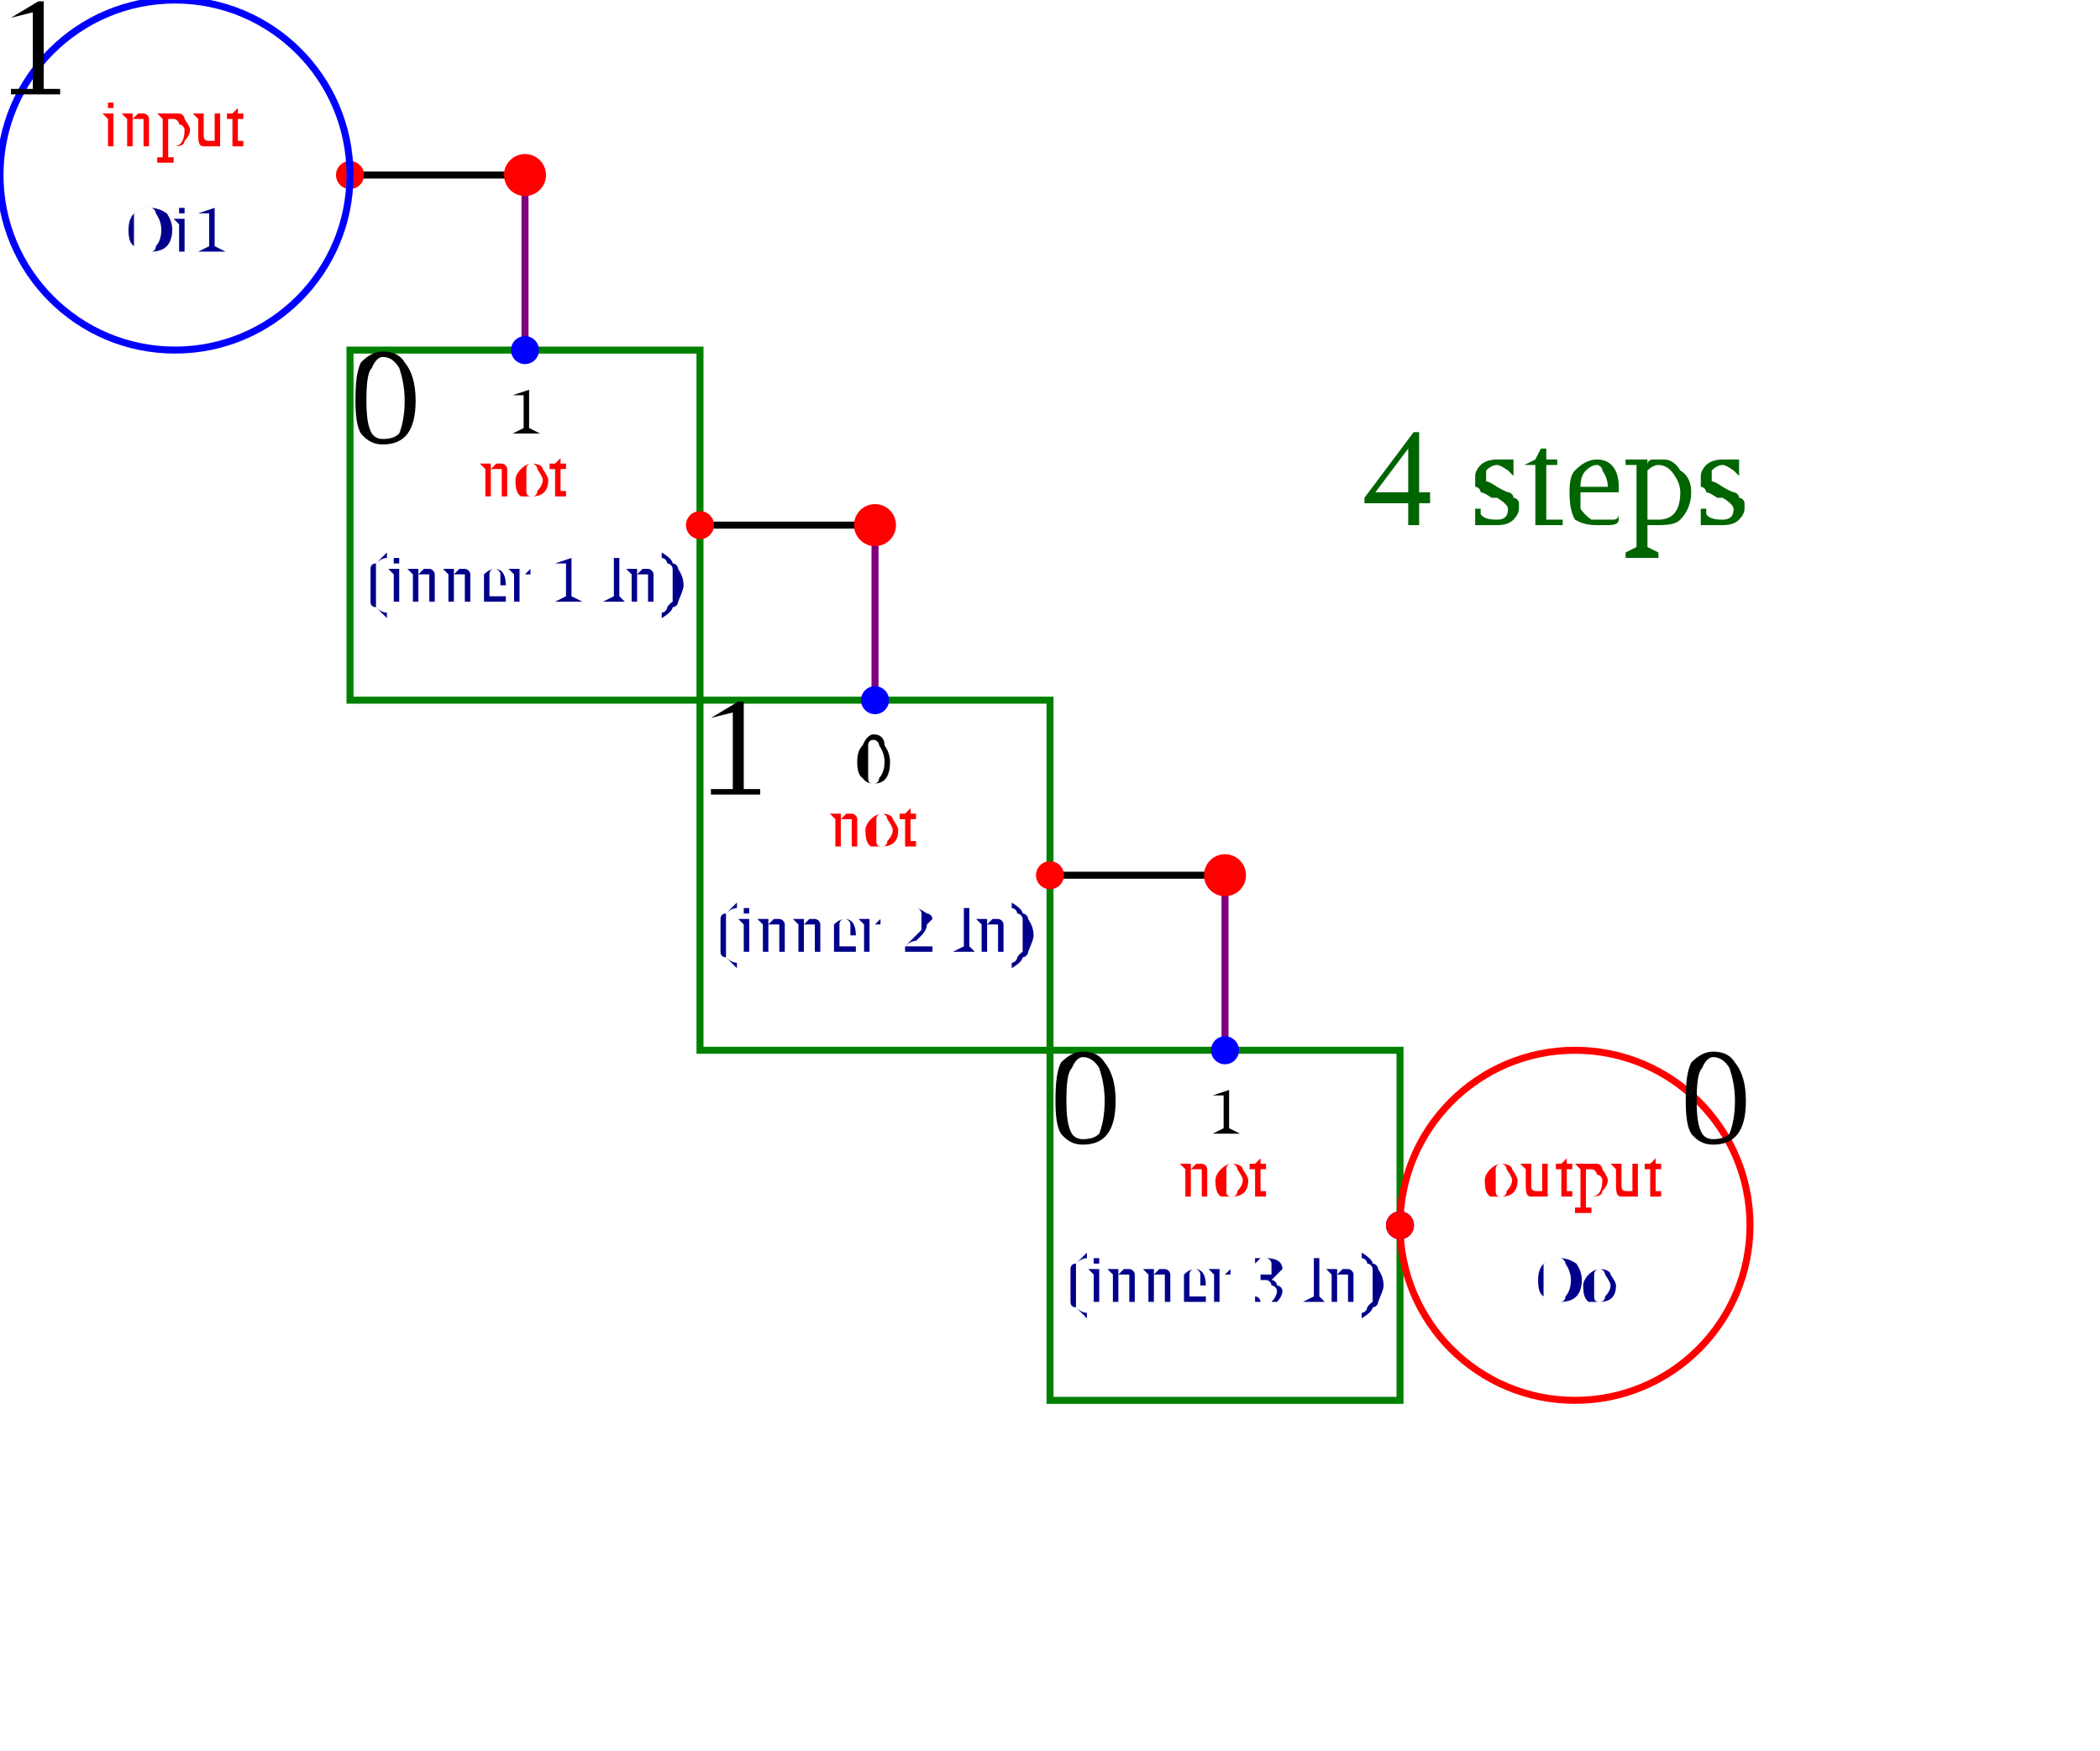
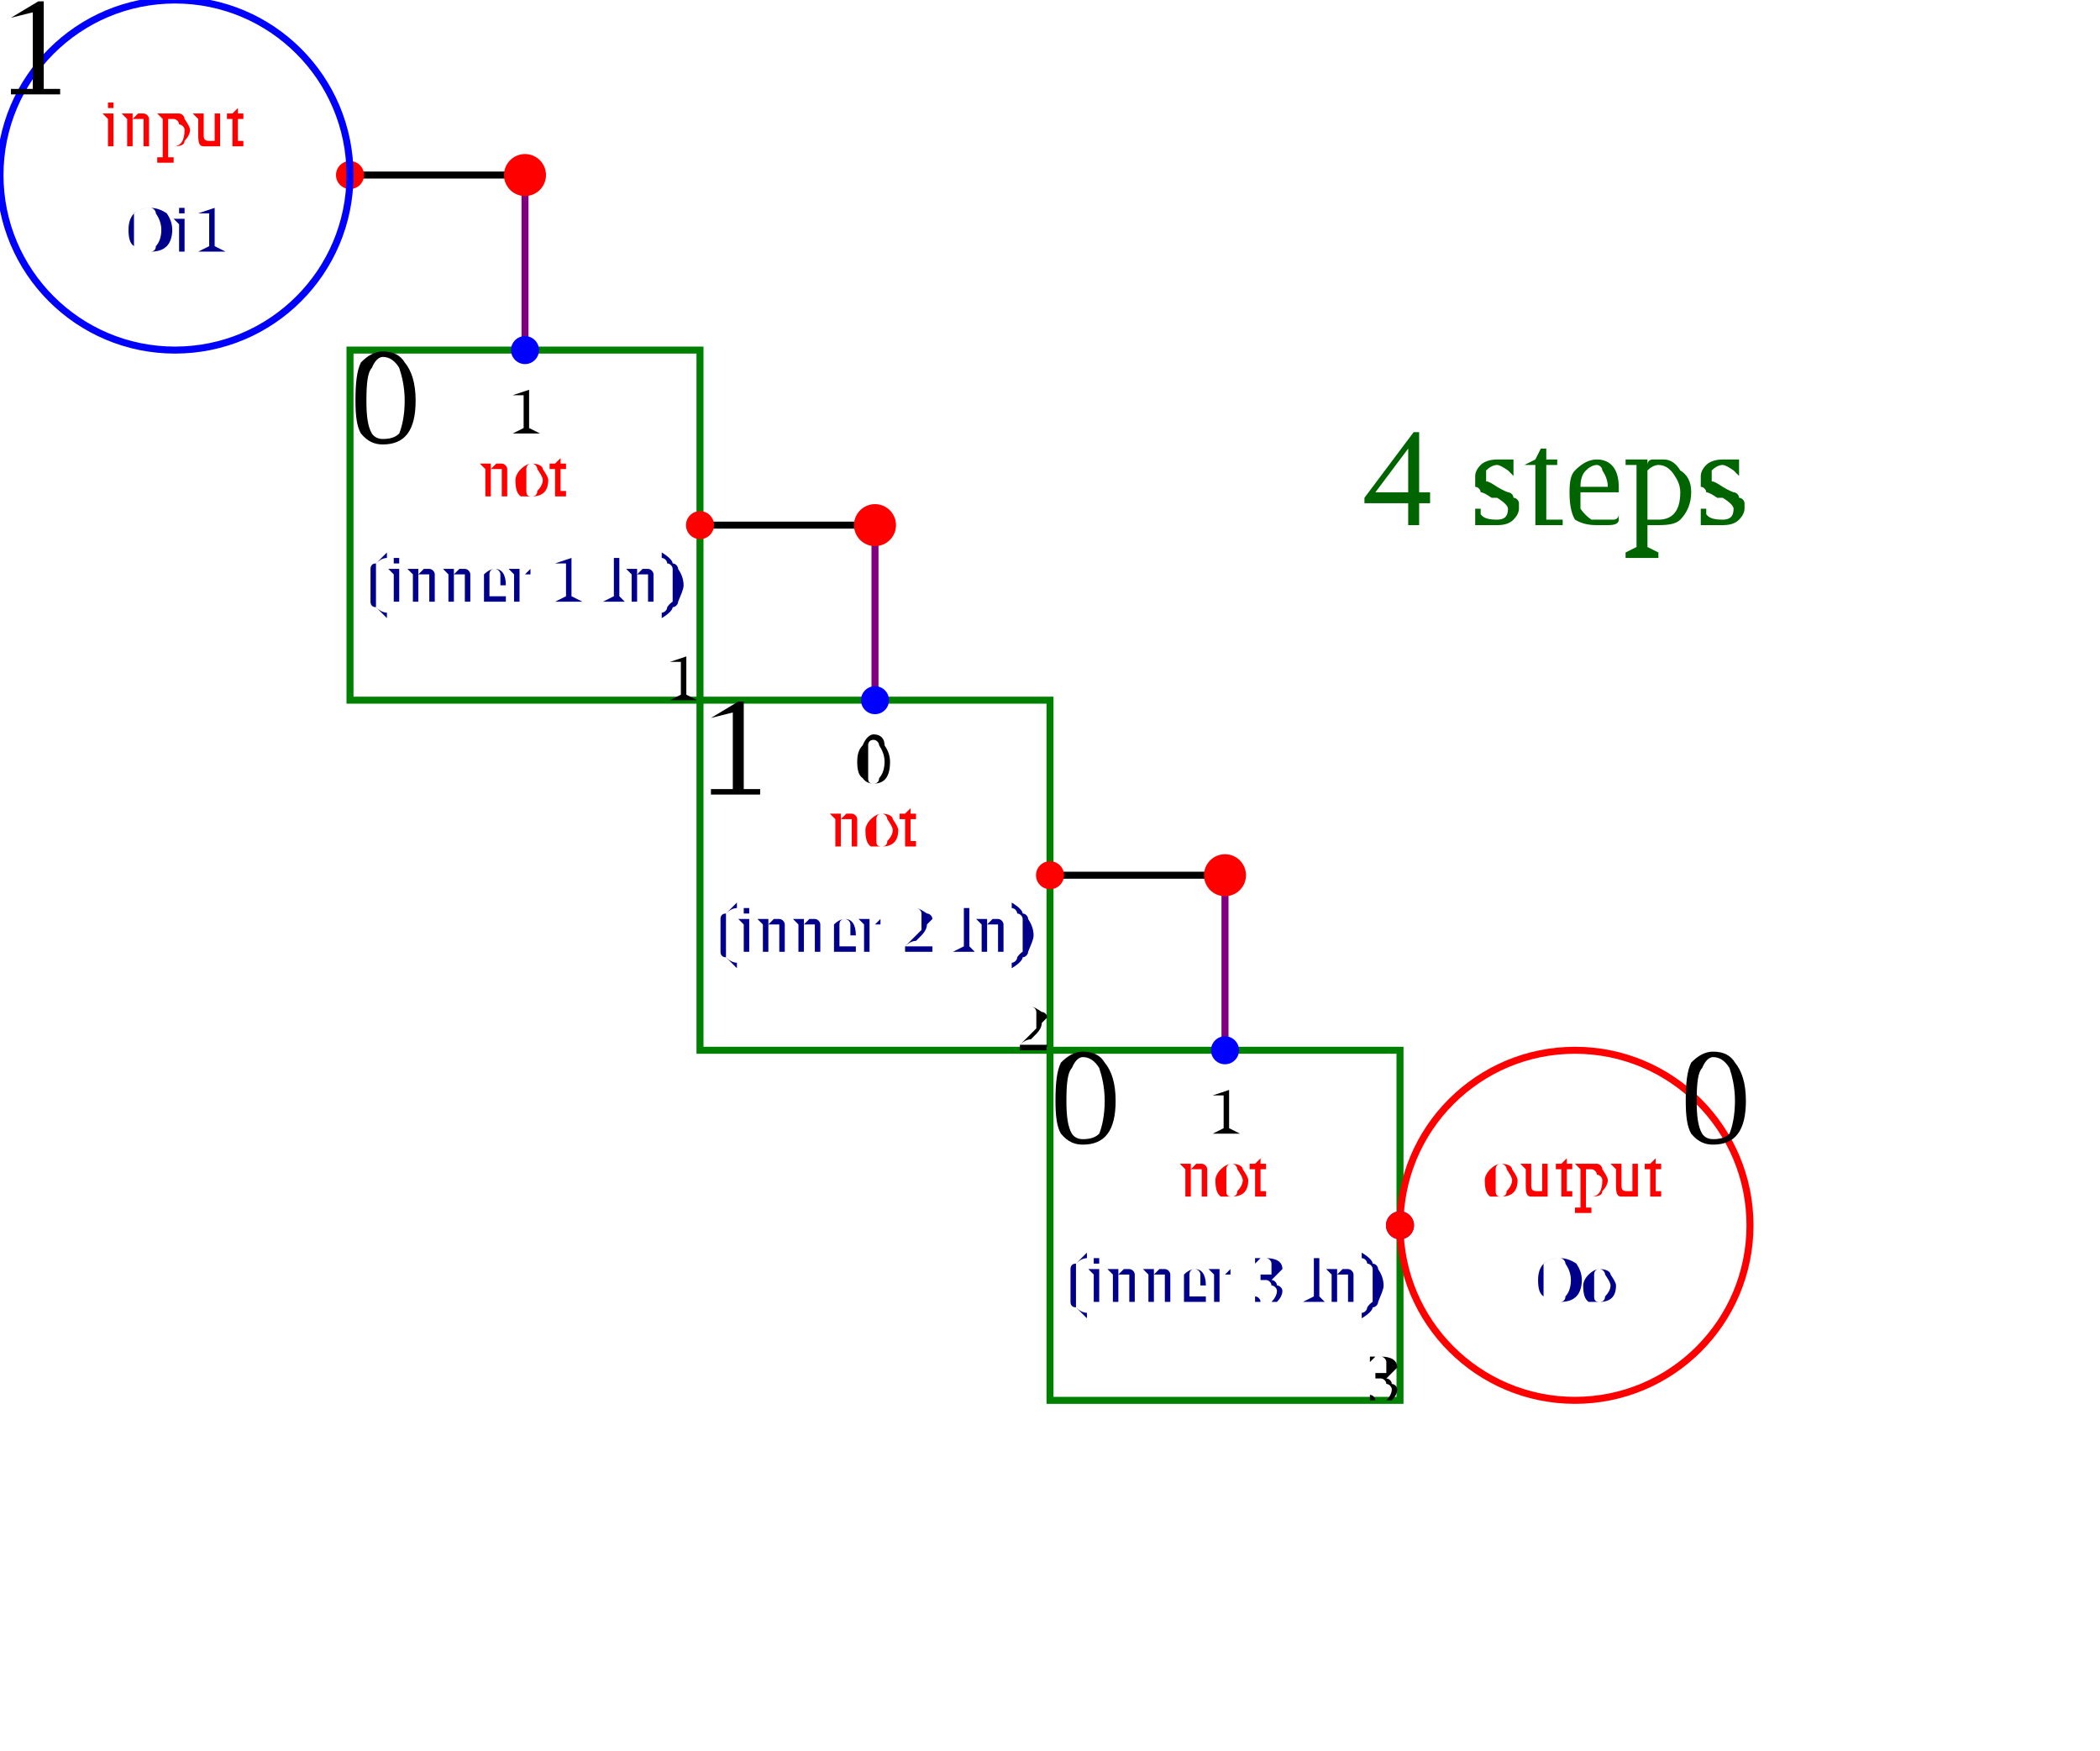
<svg xmlns="http://www.w3.org/2000/svg" height="100%" viewBox="0 0 6 5" width="100%">
  <text fill="darkGreen" font-size="0.4" stroke-width="0.04" text-anchor="end" x="5" y="1.5">4 steps</text>
  <rect fill="transparent" font-size="0.2" height="1" stroke="green" stroke-width="0.02" width="1" x="1" y="1" />
  <text dominant-baseline="hanging" fill="black" font-size="0.4" stroke-width="0.04" text-anchor="start" x="1" y="1">0</text>
+   <text fill="black" font-size="0.2" stroke-width="0.02" text-anchor="end" x="2" y="2">1</text>
  <text dominant-baseline="auto" fill="red" font-size="0.2" stroke-width="0.02" text-anchor="middle" x="1.5" y="1.417">not</text>
  <text dominant-baseline="hanging" fill="darkblue" font-size="0.2" stroke-width="0.02" text-anchor="middle" x="1.5" y="1.583">(inner 1 In)</text>
  <line font-size="0.2" stroke="black" stroke-width="0.02" x1="1" x2="1.5" y1="0.5" y2="0.5" />
  <line font-size="0.2" stroke="purple" stroke-width="0.02" x1="1.5" x2="1.5" y1="0.5" y2="1" />
  <circle cx="1.5" cy="0.5" fill="red" font-size="0.2" r="0.06" stroke-width="0.02" />
  <circle cx="1.5" cy="1" fill="blue" font-size="0.2" r="0.04" stroke-width="0.02" />
  <circle cx="1" cy="0.5" fill="red" font-size="0.2" r="0.04" stroke-width="0.02" />
  <text dominant-baseline="hanging" fill="black" font-size="0.2" stroke-width="0.02" text-anchor="middle" x="1.5" y="1.1">1</text>
  <rect fill="transparent" font-size="0.2" height="1" stroke="green" stroke-width="0.02" width="1" x="2" y="2" />
  <text dominant-baseline="hanging" fill="black" font-size="0.4" stroke-width="0.04" text-anchor="start" x="2" y="2">1</text>
+   <text fill="black" font-size="0.2" stroke-width="0.02" text-anchor="end" x="3" y="3">2</text>
  <text dominant-baseline="auto" fill="red" font-size="0.2" stroke-width="0.02" text-anchor="middle" x="2.5" y="2.417">not</text>
  <text dominant-baseline="hanging" fill="darkblue" font-size="0.2" stroke-width="0.02" text-anchor="middle" x="2.5" y="2.583">(inner 2 In)</text>
  <line font-size="0.2" stroke="black" stroke-width="0.02" x1="2" x2="2.5" y1="1.5" y2="1.5" />
  <line font-size="0.2" stroke="purple" stroke-width="0.02" x1="2.5" x2="2.5" y1="1.5" y2="2" />
  <circle cx="2.5" cy="1.5" fill="red" font-size="0.2" r="0.06" stroke-width="0.02" />
  <circle cx="2.5" cy="2" fill="blue" font-size="0.2" r="0.04" stroke-width="0.02" />
  <circle cx="2" cy="1.5" fill="red" font-size="0.2" r="0.04" stroke-width="0.02" />
  <text dominant-baseline="hanging" fill="black" font-size="0.2" stroke-width="0.02" text-anchor="middle" x="2.5" y="2.1">0</text>
  <rect fill="transparent" font-size="0.2" height="1" stroke="green" stroke-width="0.02" width="1" x="3" y="3" />
  <text dominant-baseline="hanging" fill="black" font-size="0.4" stroke-width="0.04" text-anchor="start" x="3" y="3">0</text>
+   <text fill="black" font-size="0.2" stroke-width="0.02" text-anchor="end" x="4" y="4">3</text>
  <text dominant-baseline="auto" fill="red" font-size="0.2" stroke-width="0.02" text-anchor="middle" x="3.5" y="3.417">not</text>
  <text dominant-baseline="hanging" fill="darkblue" font-size="0.2" stroke-width="0.02" text-anchor="middle" x="3.5" y="3.583">(inner 3 In)</text>
  <line font-size="0.2" stroke="black" stroke-width="0.02" x1="3" x2="3.5" y1="2.5" y2="2.5" />
  <line font-size="0.2" stroke="purple" stroke-width="0.02" x1="3.5" x2="3.5" y1="2.5" y2="3" />
  <circle cx="3.5" cy="2.5" fill="red" font-size="0.2" r="0.06" stroke-width="0.02" />
  <circle cx="3.5" cy="3" fill="blue" font-size="0.2" r="0.04" stroke-width="0.02" />
  <circle cx="3" cy="2.5" fill="red" font-size="0.2" r="0.04" stroke-width="0.02" />
  <text dominant-baseline="hanging" fill="black" font-size="0.2" stroke-width="0.02" text-anchor="middle" x="3.5" y="3.1">1</text>
  <circle cx="0.5" cy="0.5" fill="transparent" font-size="0.2" r="0.5" stroke="blue" stroke-width="0.02" />
  <text dominant-baseline="hanging" fill="black" font-size="0.4" stroke-width="0.04" text-anchor="start" x="0" y="0">1</text>
  <text dominant-baseline="auto" fill="red" font-size="0.2" stroke-width="0.02" text-anchor="middle" x="0.5" y="0.417">input</text>
  <text dominant-baseline="hanging" fill="darkblue" font-size="0.2" stroke-width="0.02" text-anchor="middle" x="0.5" y="0.583">Oi1</text>
  <circle cx="4.5" cy="3.5" fill="transparent" font-size="0.2" r="0.5" stroke="red" stroke-width="0.02" />
  <text dominant-baseline="hanging" fill="black" font-size="0.4" stroke-width="0.04" text-anchor="end" x="5" y="3">0</text>
  <text dominant-baseline="auto" fill="red" font-size="0.2" stroke-width="0.02" text-anchor="middle" x="4.5" y="3.417">output</text>
  <text dominant-baseline="hanging" fill="darkblue" font-size="0.2" stroke-width="0.02" text-anchor="middle" x="4.5" y="3.583">Oo</text>
  <line font-size="0.2" stroke="black" stroke-width="0.02" x1="4" x2="4" y1="3.5" y2="3.5" />
  <circle cx="4" cy="3.5" fill="blue" font-size="0.2" r="0.04" stroke-width="0.02" />
  <circle cx="4" cy="3.5" fill="red" font-size="0.2" r="0.04" stroke-width="0.02" />
</svg>
